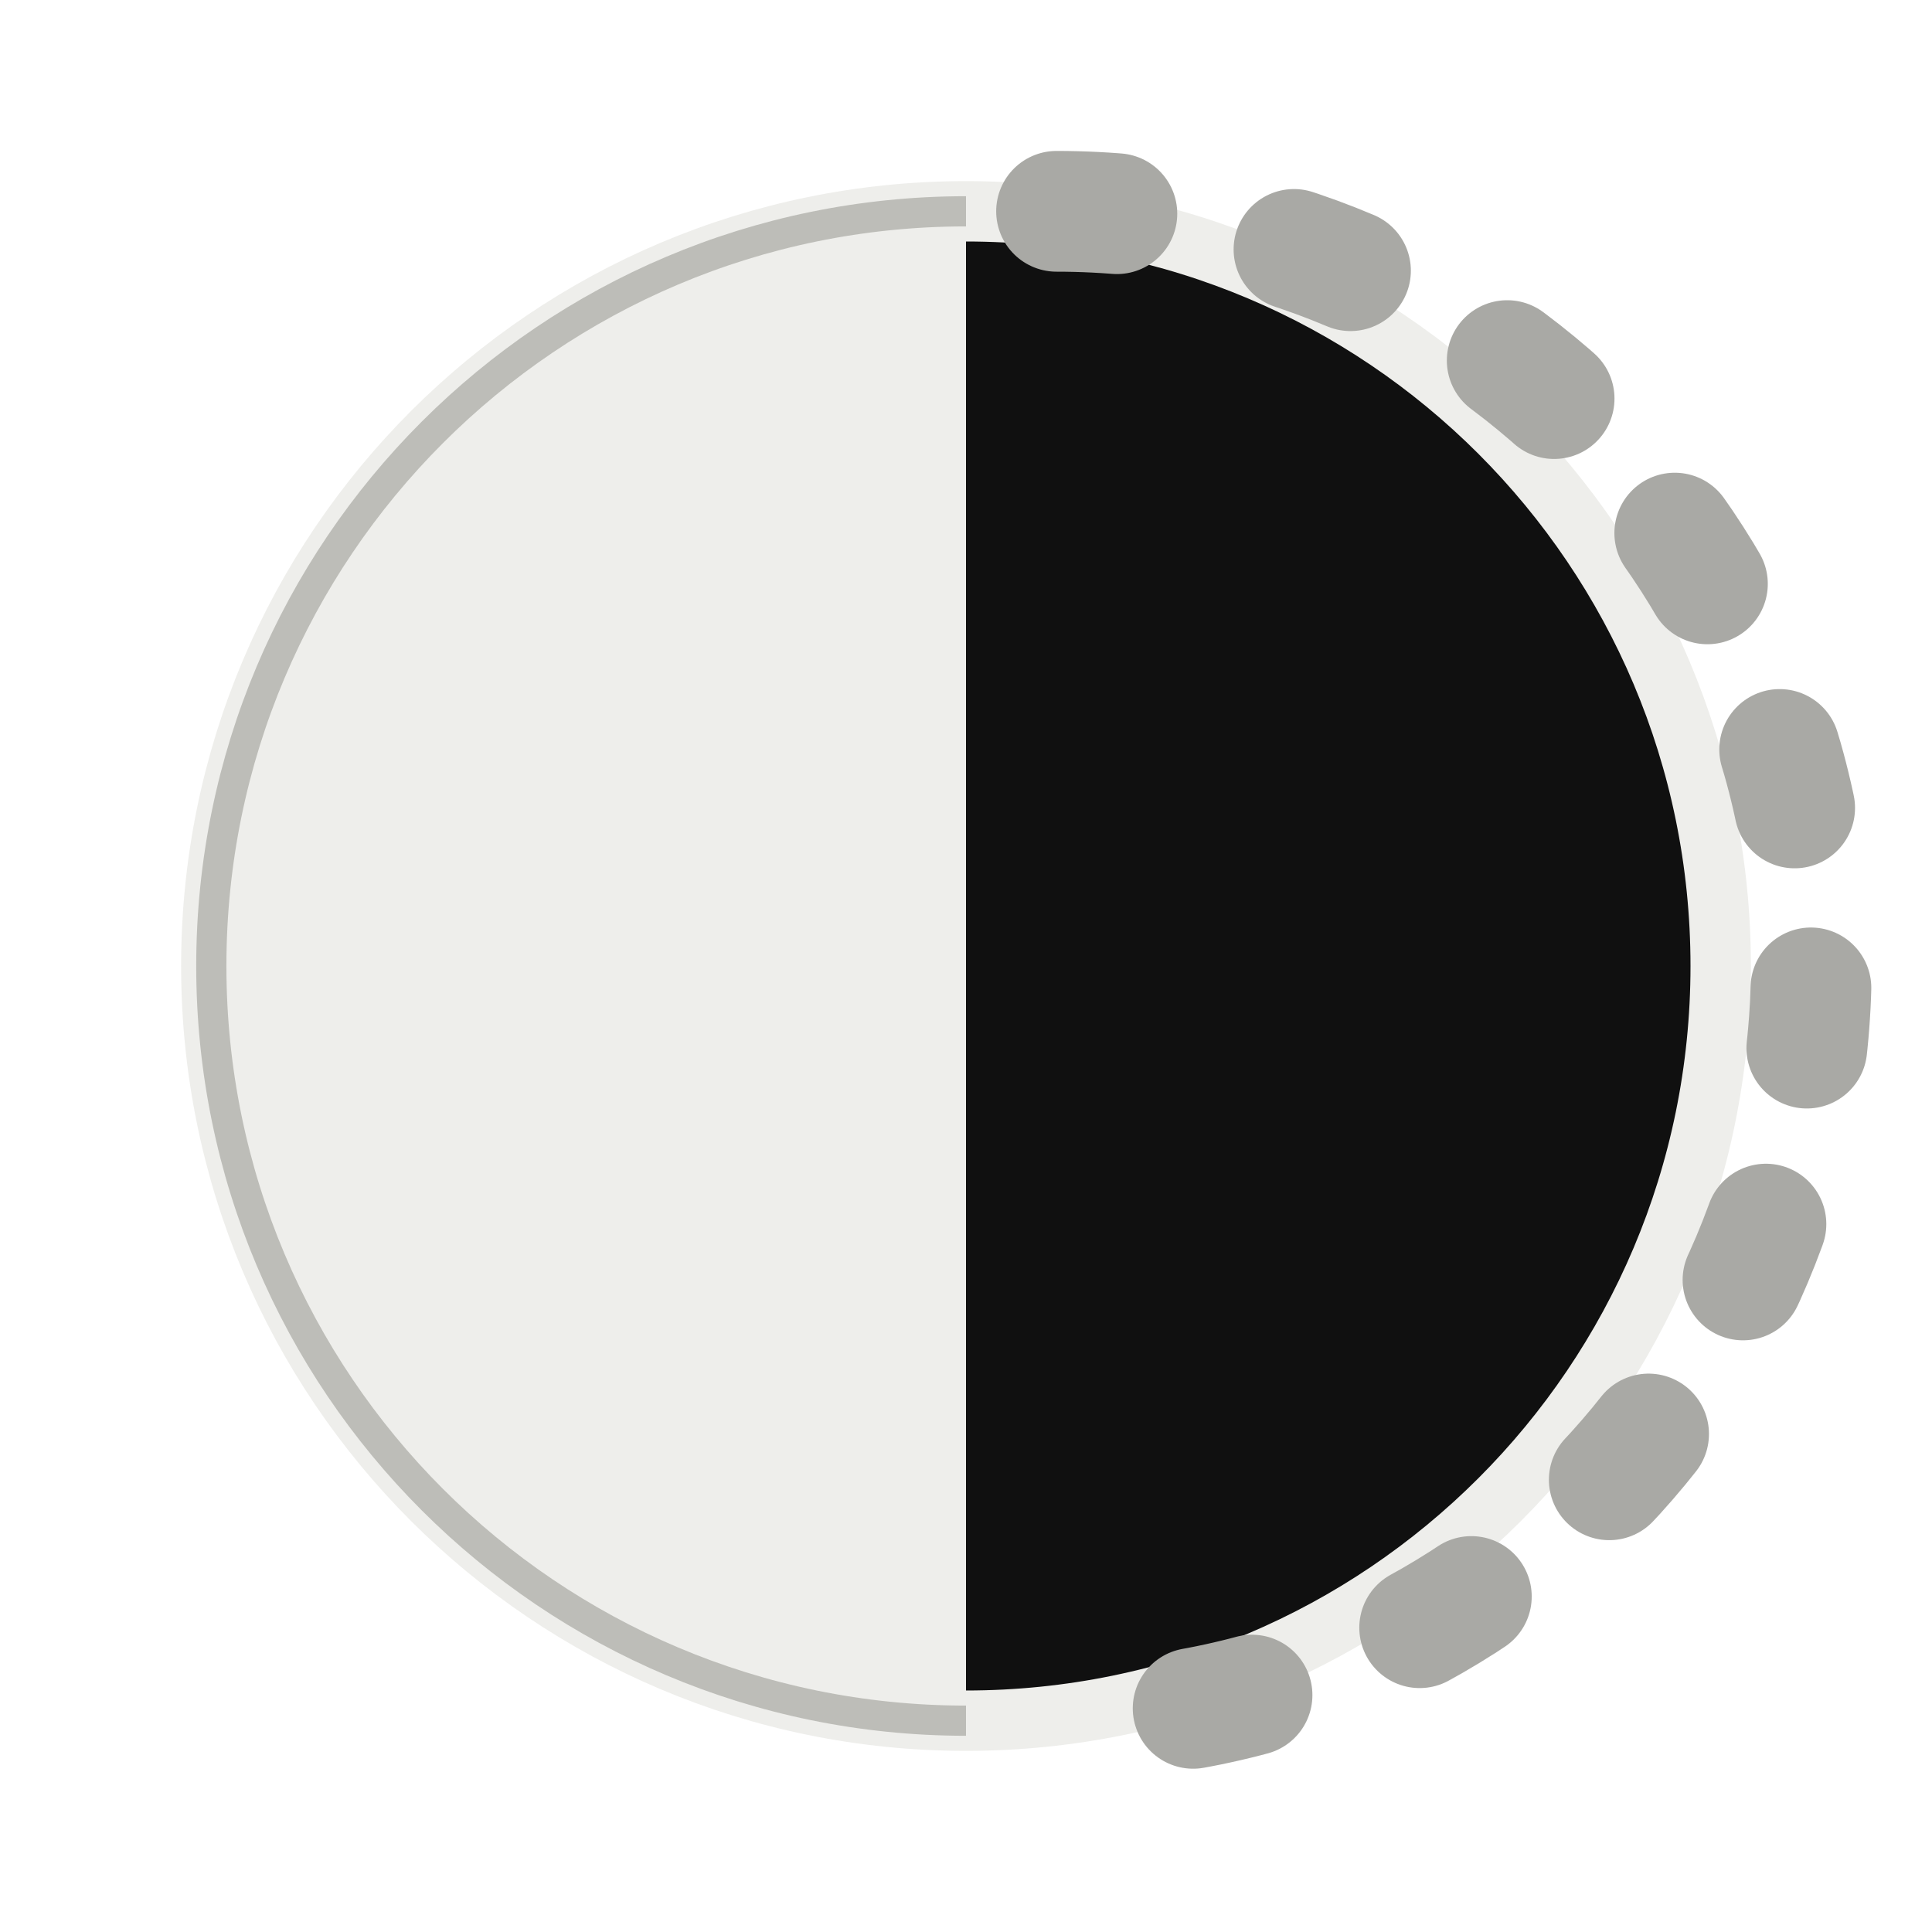
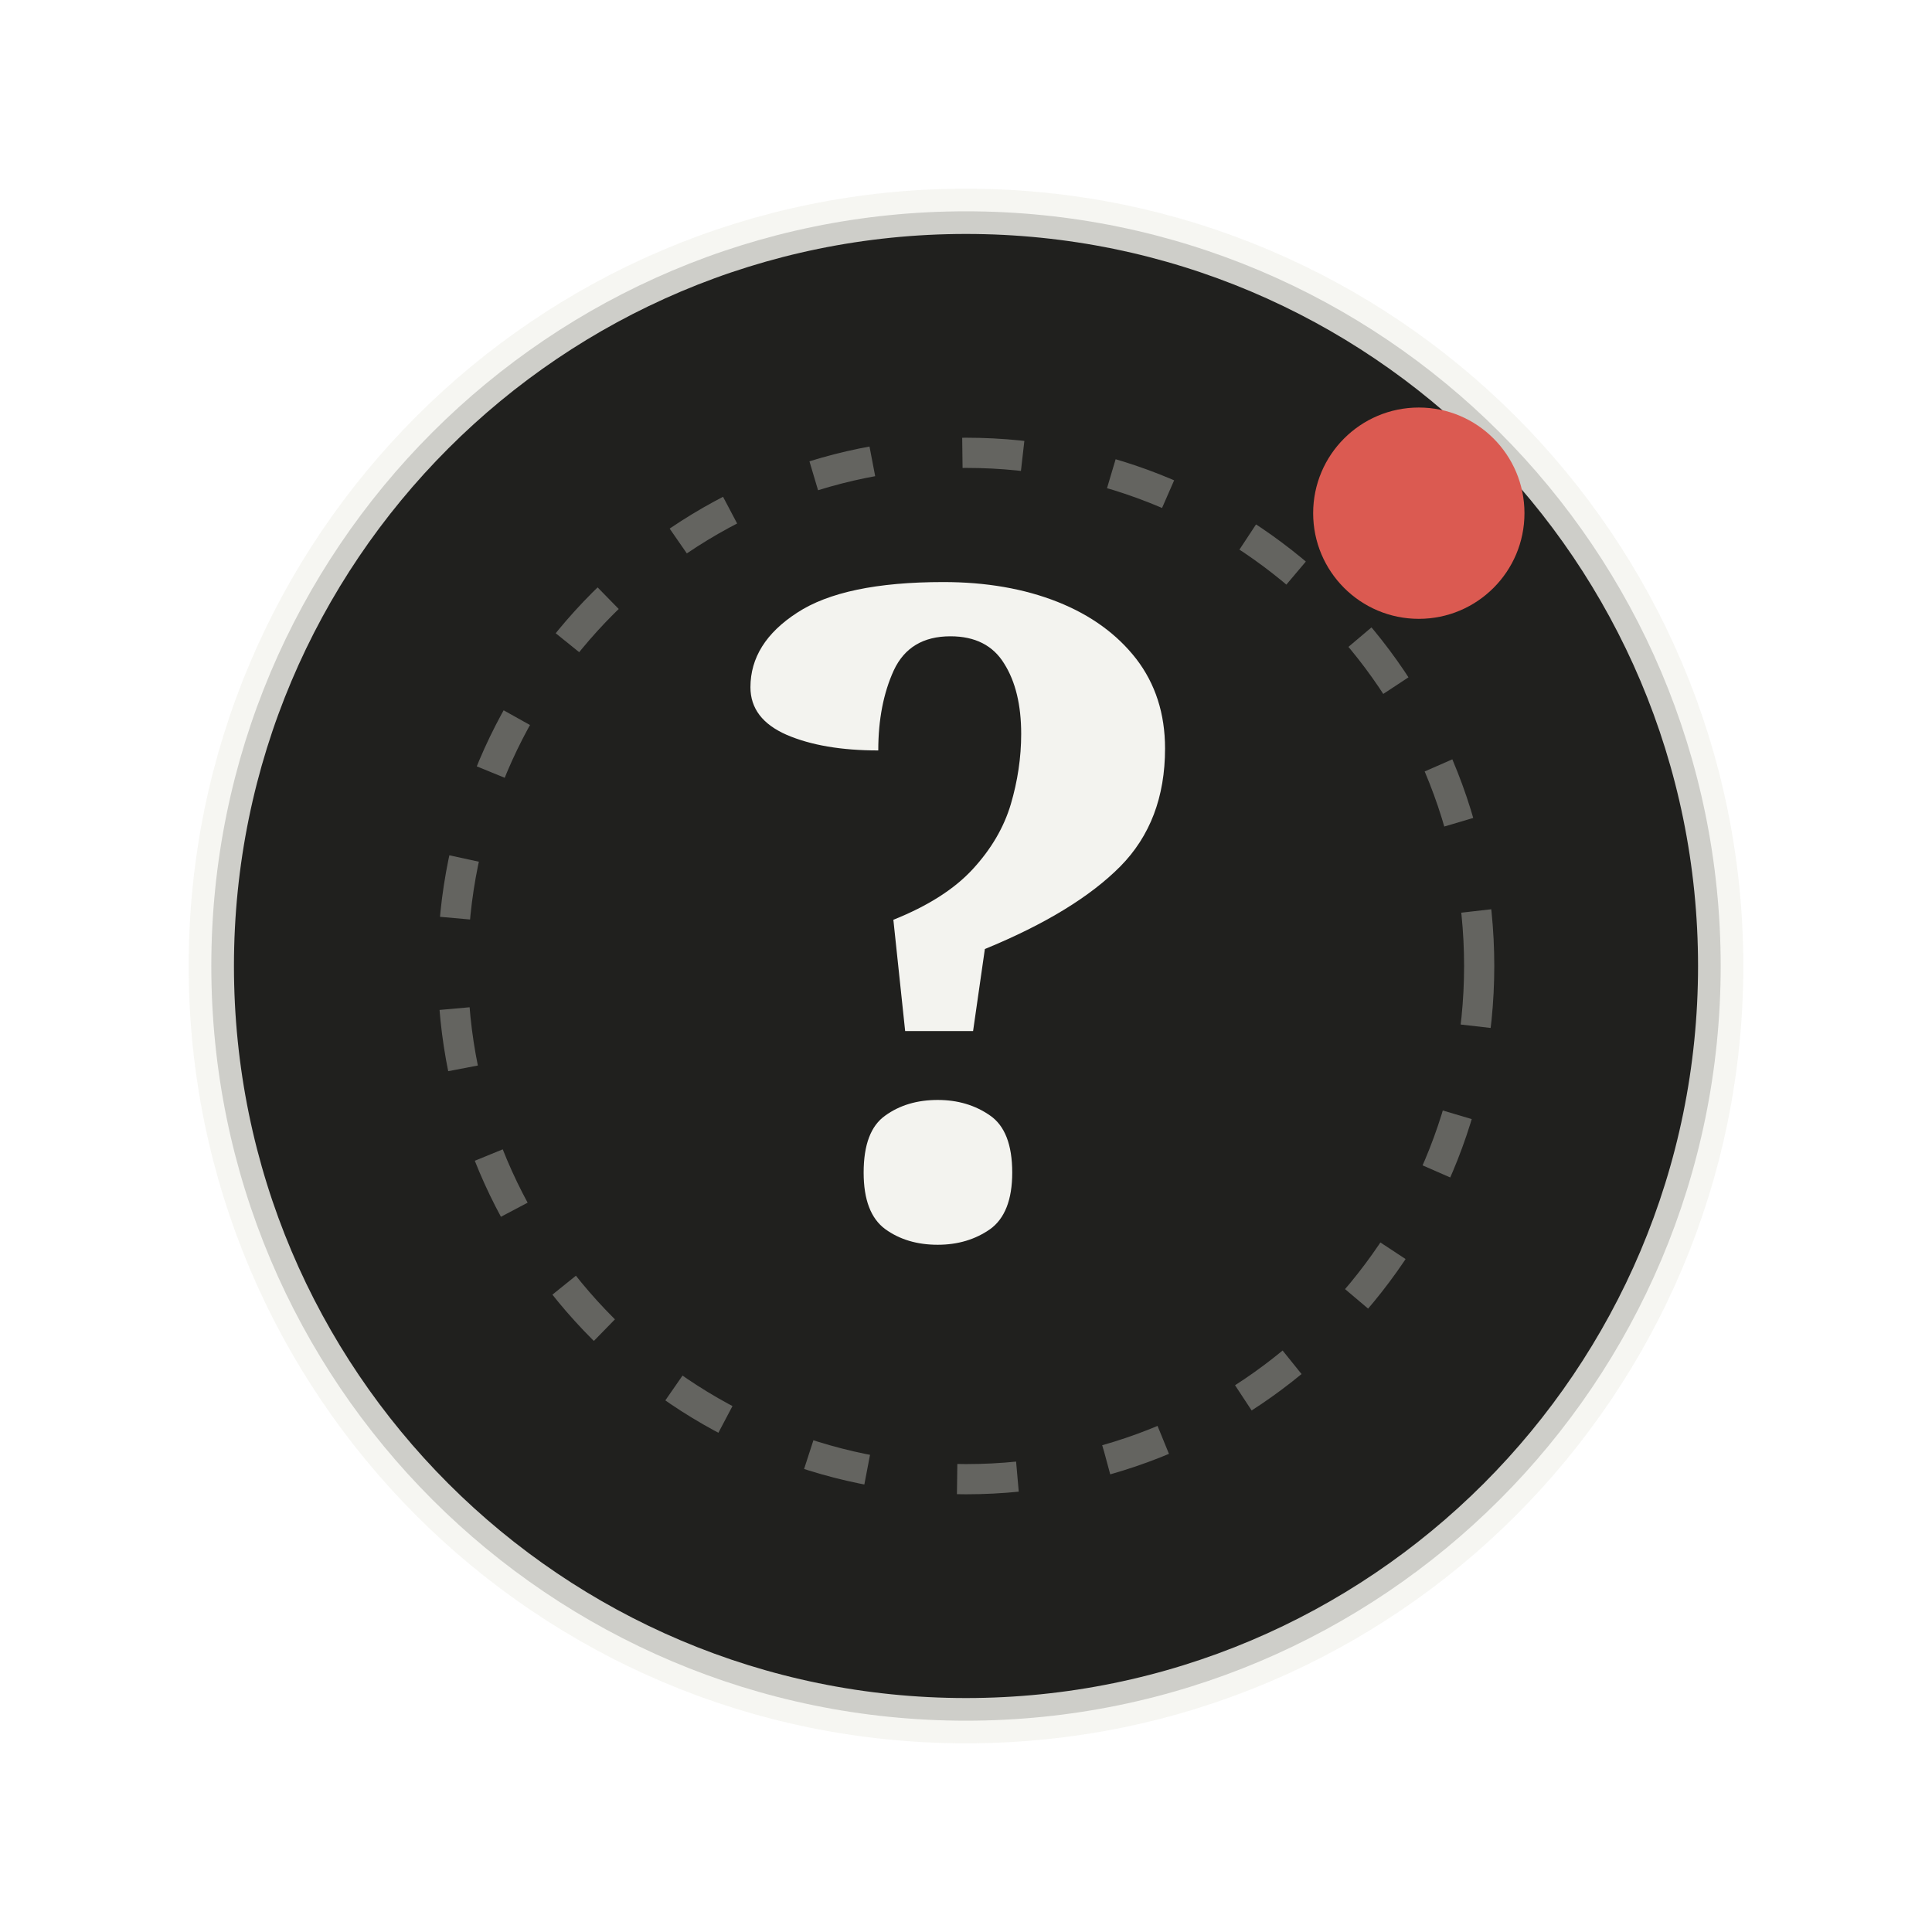
<svg xmlns="http://www.w3.org/2000/svg" viewBox="0 0 64 64">
-   <circle cx="32" cy="32" r="25" fill="#101010" stroke="#eeeeeb" stroke-width="2" />
-   <path d="M32 7A25 25 0 0 0 32 57Z" fill="#eeeeeb" />
-   <path d="M32 7A25 25 0 0 0 32 57" fill="none" stroke="#bdbdb8" stroke-width="1" />
-   <path d="M35 7A25 25 0 0 1 35 57" fill="none" stroke="#a9a9a5" stroke-width="4" stroke-linecap="round" stroke-dasharray="2 6" />
+   <circle cx="32" cy="32" r="25" fill="#20201e" stroke="#f3f3ef" stroke-opacity=".82" stroke-width="1.5" />
+   <circle cx="32" cy="32" r="17" fill="none" stroke="#f3f3ef" stroke-opacity=".32" stroke-width="1" stroke-dasharray="2 3" />
+   <text x="32" y="41" fill="#f3f3ef" font-family="Georgia, serif" font-size="30" font-weight="700" text-anchor="middle">?</text>
+   <circle cx="47" cy="17" r="3.5" fill="#db5a51" />
</svg>
